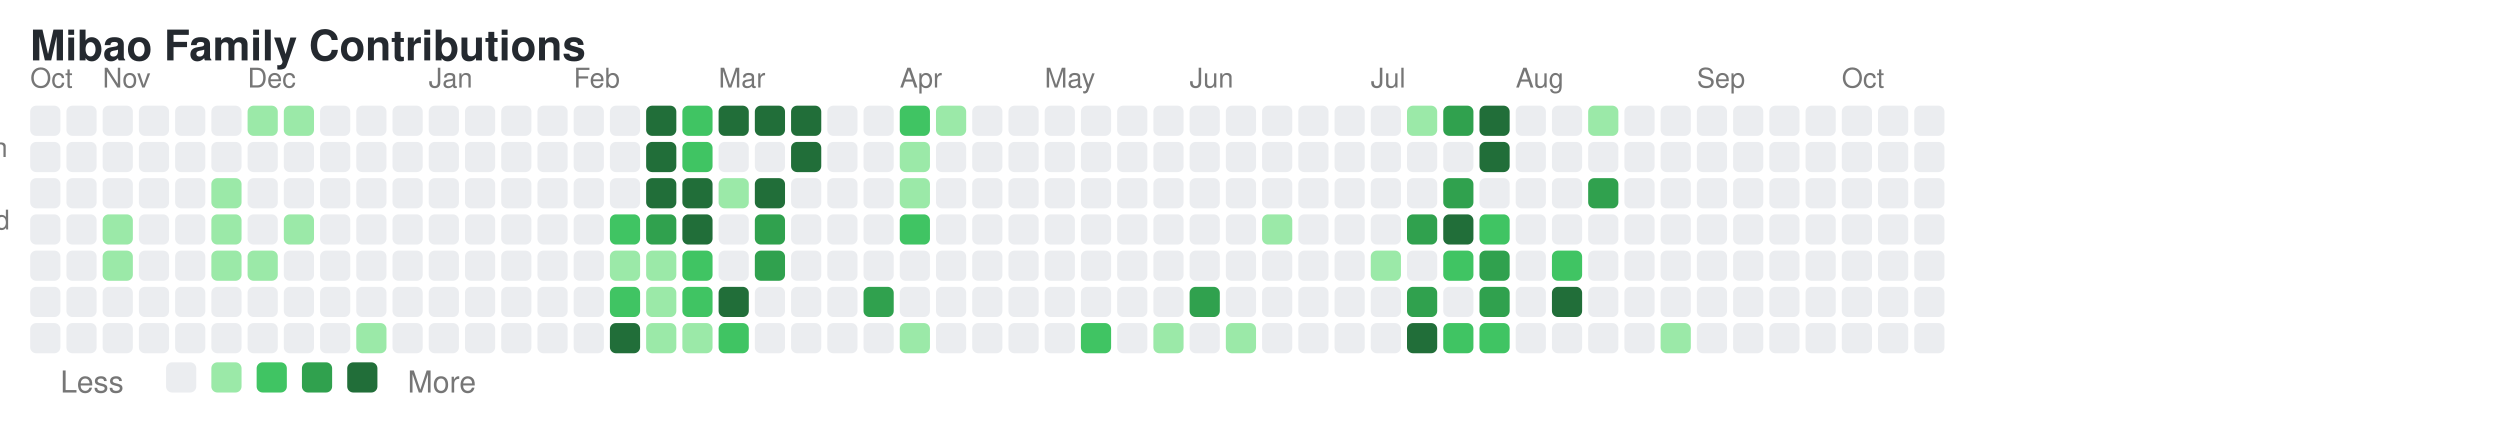
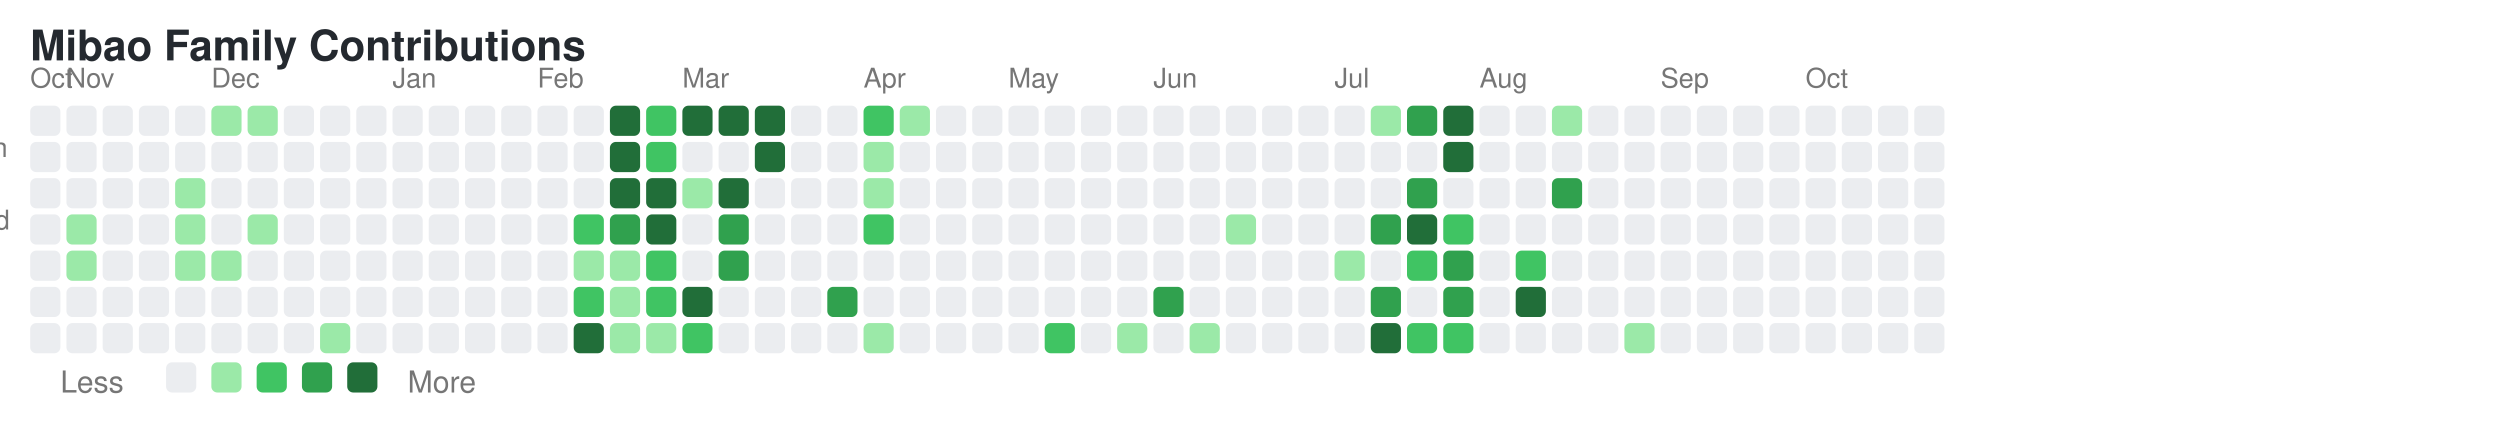
<svg xmlns="http://www.w3.org/2000/svg" width="828" height="140">
  <text x="10" y="20" font-family="-apple-system, BlinkMacSystemFont, Segoe UI, Helvetica, Arial, sans-serif" font-size="14" font-weight="600" fill="#24292f">Mibao Family Contributions</text>
  <g transform="translate(10, 35)">
    <text x="0" y="-6" font-family="-apple-system, BlinkMacSystemFont, Segoe UI, Helvetica, Arial, sans-serif" font-size="9" fill="#767676">Oct</text>
-     <text x="24" y="-6" font-family="-apple-system, BlinkMacSystemFont, Segoe UI, Helvetica, Arial, sans-serif" font-size="9" fill="#767676">Nov</text>
-     <text x="72" y="-6" font-family="-apple-system, BlinkMacSystemFont, Segoe UI, Helvetica, Arial, sans-serif" font-size="9" fill="#767676">Dec</text>
-     <text x="132" y="-6" font-family="-apple-system, BlinkMacSystemFont, Segoe UI, Helvetica, Arial, sans-serif" font-size="9" fill="#767676">Jan</text>
-     <text x="180" y="-6" font-family="-apple-system, BlinkMacSystemFont, Segoe UI, Helvetica, Arial, sans-serif" font-size="9" fill="#767676">Feb</text>
-     <text x="228" y="-6" font-family="-apple-system, BlinkMacSystemFont, Segoe UI, Helvetica, Arial, sans-serif" font-size="9" fill="#767676">Mar</text>
-     <text x="288" y="-6" font-family="-apple-system, BlinkMacSystemFont, Segoe UI, Helvetica, Arial, sans-serif" font-size="9" fill="#767676">Apr</text>
-     <text x="336" y="-6" font-family="-apple-system, BlinkMacSystemFont, Segoe UI, Helvetica, Arial, sans-serif" font-size="9" fill="#767676">May</text>
-     <text x="384" y="-6" font-family="-apple-system, BlinkMacSystemFont, Segoe UI, Helvetica, Arial, sans-serif" font-size="9" fill="#767676">Jun</text>
-     <text x="444" y="-6" font-family="-apple-system, BlinkMacSystemFont, Segoe UI, Helvetica, Arial, sans-serif" font-size="9" fill="#767676">Jul</text>
-     <text x="492" y="-6" font-family="-apple-system, BlinkMacSystemFont, Segoe UI, Helvetica, Arial, sans-serif" font-size="9" fill="#767676">Aug</text>
-     <text x="552" y="-6" font-family="-apple-system, BlinkMacSystemFont, Segoe UI, Helvetica, Arial, sans-serif" font-size="9" fill="#767676">Sep</text>
-     <text x="600" y="-6" font-family="-apple-system, BlinkMacSystemFont, Segoe UI, Helvetica, Arial, sans-serif" font-size="9" fill="#767676">Oct</text>
+     <text x="12" y="-6" font-family="-apple-system, BlinkMacSystemFont, Segoe UI, Helvetica, Arial, sans-serif" font-size="9" fill="#767676">Nov</text>
+     <text x="60" y="-6" font-family="-apple-system, BlinkMacSystemFont, Segoe UI, Helvetica, Arial, sans-serif" font-size="9" fill="#767676">Dec</text>
+     <text x="120" y="-6" font-family="-apple-system, BlinkMacSystemFont, Segoe UI, Helvetica, Arial, sans-serif" font-size="9" fill="#767676">Jan</text>
+     <text x="168" y="-6" font-family="-apple-system, BlinkMacSystemFont, Segoe UI, Helvetica, Arial, sans-serif" font-size="9" fill="#767676">Feb</text>
+     <text x="216" y="-6" font-family="-apple-system, BlinkMacSystemFont, Segoe UI, Helvetica, Arial, sans-serif" font-size="9" fill="#767676">Mar</text>
+     <text x="276" y="-6" font-family="-apple-system, BlinkMacSystemFont, Segoe UI, Helvetica, Arial, sans-serif" font-size="9" fill="#767676">Apr</text>
+     <text x="324" y="-6" font-family="-apple-system, BlinkMacSystemFont, Segoe UI, Helvetica, Arial, sans-serif" font-size="9" fill="#767676">May</text>
+     <text x="372" y="-6" font-family="-apple-system, BlinkMacSystemFont, Segoe UI, Helvetica, Arial, sans-serif" font-size="9" fill="#767676">Jun</text>
+     <text x="432" y="-6" font-family="-apple-system, BlinkMacSystemFont, Segoe UI, Helvetica, Arial, sans-serif" font-size="9" fill="#767676">Jul</text>
+     <text x="480" y="-6" font-family="-apple-system, BlinkMacSystemFont, Segoe UI, Helvetica, Arial, sans-serif" font-size="9" fill="#767676">Aug</text>
+     <text x="540" y="-6" font-family="-apple-system, BlinkMacSystemFont, Segoe UI, Helvetica, Arial, sans-serif" font-size="9" fill="#767676">Sep</text>
+     <text x="588" y="-6" font-family="-apple-system, BlinkMacSystemFont, Segoe UI, Helvetica, Arial, sans-serif" font-size="9" fill="#767676">Oct</text>
    <text x="-25" y="17.0" font-family="-apple-system, BlinkMacSystemFont, Segoe UI, Helvetica, Arial, sans-serif" font-size="9" fill="#767676">Mon</text>
    <text x="-25" y="41.0" font-family="-apple-system, BlinkMacSystemFont, Segoe UI, Helvetica, Arial, sans-serif" font-size="9" fill="#767676">Wed</text>
    <text x="-25" y="65.0" font-family="-apple-system, BlinkMacSystemFont, Segoe UI, Helvetica, Arial, sans-serif" font-size="9" fill="#767676">Fri</text>
    <rect x="0" y="0" width="10" height="10" fill="#ebedf0" rx="2" />
    <rect x="0" y="12" width="10" height="10" fill="#ebedf0" rx="2" />
    <rect x="0" y="24" width="10" height="10" fill="#ebedf0" rx="2" />
    <rect x="0" y="36" width="10" height="10" fill="#ebedf0" rx="2" />
    <rect x="0" y="48" width="10" height="10" fill="#ebedf0" rx="2" />
    <rect x="0" y="60" width="10" height="10" fill="#ebedf0" rx="2" />
    <rect x="0" y="72" width="10" height="10" fill="#ebedf0" rx="2" />
    <rect x="12" y="0" width="10" height="10" fill="#ebedf0" rx="2" />
    <rect x="12" y="12" width="10" height="10" fill="#ebedf0" rx="2" />
    <rect x="12" y="24" width="10" height="10" fill="#ebedf0" rx="2" />
-     <rect x="12" y="36" width="10" height="10" fill="#ebedf0" rx="2" />
-     <rect x="12" y="48" width="10" height="10" fill="#ebedf0" rx="2" />
+     <rect x="12" y="36" width="10" height="10" fill="#9be9a8" rx="2" />
+     <rect x="12" y="48" width="10" height="10" fill="#9be9a8" rx="2" />
    <rect x="12" y="60" width="10" height="10" fill="#ebedf0" rx="2" />
    <rect x="12" y="72" width="10" height="10" fill="#ebedf0" rx="2" />
    <rect x="24" y="0" width="10" height="10" fill="#ebedf0" rx="2" />
    <rect x="24" y="12" width="10" height="10" fill="#ebedf0" rx="2" />
    <rect x="24" y="24" width="10" height="10" fill="#ebedf0" rx="2" />
-     <rect x="24" y="36" width="10" height="10" fill="#9be9a8" rx="2" />
-     <rect x="24" y="48" width="10" height="10" fill="#9be9a8" rx="2" />
+     <rect x="24" y="36" width="10" height="10" fill="#ebedf0" rx="2" />
+     <rect x="24" y="48" width="10" height="10" fill="#ebedf0" rx="2" />
    <rect x="24" y="60" width="10" height="10" fill="#ebedf0" rx="2" />
    <rect x="24" y="72" width="10" height="10" fill="#ebedf0" rx="2" />
    <rect x="36" y="0" width="10" height="10" fill="#ebedf0" rx="2" />
    <rect x="36" y="12" width="10" height="10" fill="#ebedf0" rx="2" />
    <rect x="36" y="24" width="10" height="10" fill="#ebedf0" rx="2" />
    <rect x="36" y="36" width="10" height="10" fill="#ebedf0" rx="2" />
    <rect x="36" y="48" width="10" height="10" fill="#ebedf0" rx="2" />
    <rect x="36" y="60" width="10" height="10" fill="#ebedf0" rx="2" />
    <rect x="36" y="72" width="10" height="10" fill="#ebedf0" rx="2" />
    <rect x="48" y="0" width="10" height="10" fill="#ebedf0" rx="2" />
    <rect x="48" y="12" width="10" height="10" fill="#ebedf0" rx="2" />
-     <rect x="48" y="24" width="10" height="10" fill="#ebedf0" rx="2" />
-     <rect x="48" y="36" width="10" height="10" fill="#ebedf0" rx="2" />
-     <rect x="48" y="48" width="10" height="10" fill="#ebedf0" rx="2" />
+     <rect x="48" y="24" width="10" height="10" fill="#9be9a8" rx="2" />
+     <rect x="48" y="36" width="10" height="10" fill="#9be9a8" rx="2" />
+     <rect x="48" y="48" width="10" height="10" fill="#9be9a8" rx="2" />
    <rect x="48" y="60" width="10" height="10" fill="#ebedf0" rx="2" />
    <rect x="48" y="72" width="10" height="10" fill="#ebedf0" rx="2" />
-     <rect x="60" y="0" width="10" height="10" fill="#ebedf0" rx="2" />
+     <rect x="60" y="0" width="10" height="10" fill="#9be9a8" rx="2" />
    <rect x="60" y="12" width="10" height="10" fill="#ebedf0" rx="2" />
-     <rect x="60" y="24" width="10" height="10" fill="#9be9a8" rx="2" />
-     <rect x="60" y="36" width="10" height="10" fill="#9be9a8" rx="2" />
+     <rect x="60" y="24" width="10" height="10" fill="#ebedf0" rx="2" />
+     <rect x="60" y="36" width="10" height="10" fill="#ebedf0" rx="2" />
    <rect x="60" y="48" width="10" height="10" fill="#9be9a8" rx="2" />
    <rect x="60" y="60" width="10" height="10" fill="#ebedf0" rx="2" />
    <rect x="60" y="72" width="10" height="10" fill="#ebedf0" rx="2" />
    <rect x="72" y="0" width="10" height="10" fill="#9be9a8" rx="2" />
    <rect x="72" y="12" width="10" height="10" fill="#ebedf0" rx="2" />
    <rect x="72" y="24" width="10" height="10" fill="#ebedf0" rx="2" />
-     <rect x="72" y="36" width="10" height="10" fill="#ebedf0" rx="2" />
-     <rect x="72" y="48" width="10" height="10" fill="#9be9a8" rx="2" />
+     <rect x="72" y="36" width="10" height="10" fill="#9be9a8" rx="2" />
+     <rect x="72" y="48" width="10" height="10" fill="#ebedf0" rx="2" />
    <rect x="72" y="60" width="10" height="10" fill="#ebedf0" rx="2" />
    <rect x="72" y="72" width="10" height="10" fill="#ebedf0" rx="2" />
-     <rect x="84" y="0" width="10" height="10" fill="#9be9a8" rx="2" />
+     <rect x="84" y="0" width="10" height="10" fill="#ebedf0" rx="2" />
    <rect x="84" y="12" width="10" height="10" fill="#ebedf0" rx="2" />
    <rect x="84" y="24" width="10" height="10" fill="#ebedf0" rx="2" />
-     <rect x="84" y="36" width="10" height="10" fill="#9be9a8" rx="2" />
+     <rect x="84" y="36" width="10" height="10" fill="#ebedf0" rx="2" />
    <rect x="84" y="48" width="10" height="10" fill="#ebedf0" rx="2" />
    <rect x="84" y="60" width="10" height="10" fill="#ebedf0" rx="2" />
    <rect x="84" y="72" width="10" height="10" fill="#ebedf0" rx="2" />
    <rect x="96" y="0" width="10" height="10" fill="#ebedf0" rx="2" />
    <rect x="96" y="12" width="10" height="10" fill="#ebedf0" rx="2" />
    <rect x="96" y="24" width="10" height="10" fill="#ebedf0" rx="2" />
    <rect x="96" y="36" width="10" height="10" fill="#ebedf0" rx="2" />
    <rect x="96" y="48" width="10" height="10" fill="#ebedf0" rx="2" />
    <rect x="96" y="60" width="10" height="10" fill="#ebedf0" rx="2" />
-     <rect x="96" y="72" width="10" height="10" fill="#ebedf0" rx="2" />
+     <rect x="96" y="72" width="10" height="10" fill="#9be9a8" rx="2" />
    <rect x="108" y="0" width="10" height="10" fill="#ebedf0" rx="2" />
    <rect x="108" y="12" width="10" height="10" fill="#ebedf0" rx="2" />
    <rect x="108" y="24" width="10" height="10" fill="#ebedf0" rx="2" />
    <rect x="108" y="36" width="10" height="10" fill="#ebedf0" rx="2" />
    <rect x="108" y="48" width="10" height="10" fill="#ebedf0" rx="2" />
    <rect x="108" y="60" width="10" height="10" fill="#ebedf0" rx="2" />
-     <rect x="108" y="72" width="10" height="10" fill="#9be9a8" rx="2" />
+     <rect x="108" y="72" width="10" height="10" fill="#ebedf0" rx="2" />
    <rect x="120" y="0" width="10" height="10" fill="#ebedf0" rx="2" />
    <rect x="120" y="12" width="10" height="10" fill="#ebedf0" rx="2" />
    <rect x="120" y="24" width="10" height="10" fill="#ebedf0" rx="2" />
    <rect x="120" y="36" width="10" height="10" fill="#ebedf0" rx="2" />
    <rect x="120" y="48" width="10" height="10" fill="#ebedf0" rx="2" />
    <rect x="120" y="60" width="10" height="10" fill="#ebedf0" rx="2" />
    <rect x="120" y="72" width="10" height="10" fill="#ebedf0" rx="2" />
    <rect x="132" y="0" width="10" height="10" fill="#ebedf0" rx="2" />
    <rect x="132" y="12" width="10" height="10" fill="#ebedf0" rx="2" />
    <rect x="132" y="24" width="10" height="10" fill="#ebedf0" rx="2" />
    <rect x="132" y="36" width="10" height="10" fill="#ebedf0" rx="2" />
    <rect x="132" y="48" width="10" height="10" fill="#ebedf0" rx="2" />
    <rect x="132" y="60" width="10" height="10" fill="#ebedf0" rx="2" />
    <rect x="132" y="72" width="10" height="10" fill="#ebedf0" rx="2" />
    <rect x="144" y="0" width="10" height="10" fill="#ebedf0" rx="2" />
    <rect x="144" y="12" width="10" height="10" fill="#ebedf0" rx="2" />
    <rect x="144" y="24" width="10" height="10" fill="#ebedf0" rx="2" />
    <rect x="144" y="36" width="10" height="10" fill="#ebedf0" rx="2" />
    <rect x="144" y="48" width="10" height="10" fill="#ebedf0" rx="2" />
    <rect x="144" y="60" width="10" height="10" fill="#ebedf0" rx="2" />
    <rect x="144" y="72" width="10" height="10" fill="#ebedf0" rx="2" />
    <rect x="156" y="0" width="10" height="10" fill="#ebedf0" rx="2" />
    <rect x="156" y="12" width="10" height="10" fill="#ebedf0" rx="2" />
    <rect x="156" y="24" width="10" height="10" fill="#ebedf0" rx="2" />
    <rect x="156" y="36" width="10" height="10" fill="#ebedf0" rx="2" />
    <rect x="156" y="48" width="10" height="10" fill="#ebedf0" rx="2" />
    <rect x="156" y="60" width="10" height="10" fill="#ebedf0" rx="2" />
    <rect x="156" y="72" width="10" height="10" fill="#ebedf0" rx="2" />
    <rect x="168" y="0" width="10" height="10" fill="#ebedf0" rx="2" />
    <rect x="168" y="12" width="10" height="10" fill="#ebedf0" rx="2" />
    <rect x="168" y="24" width="10" height="10" fill="#ebedf0" rx="2" />
    <rect x="168" y="36" width="10" height="10" fill="#ebedf0" rx="2" />
    <rect x="168" y="48" width="10" height="10" fill="#ebedf0" rx="2" />
    <rect x="168" y="60" width="10" height="10" fill="#ebedf0" rx="2" />
    <rect x="168" y="72" width="10" height="10" fill="#ebedf0" rx="2" />
    <rect x="180" y="0" width="10" height="10" fill="#ebedf0" rx="2" />
    <rect x="180" y="12" width="10" height="10" fill="#ebedf0" rx="2" />
    <rect x="180" y="24" width="10" height="10" fill="#ebedf0" rx="2" />
-     <rect x="180" y="36" width="10" height="10" fill="#ebedf0" rx="2" />
-     <rect x="180" y="48" width="10" height="10" fill="#ebedf0" rx="2" />
-     <rect x="180" y="60" width="10" height="10" fill="#ebedf0" rx="2" />
-     <rect x="180" y="72" width="10" height="10" fill="#ebedf0" rx="2" />
-     <rect x="192" y="0" width="10" height="10" fill="#ebedf0" rx="2" />
-     <rect x="192" y="12" width="10" height="10" fill="#ebedf0" rx="2" />
-     <rect x="192" y="24" width="10" height="10" fill="#ebedf0" rx="2" />
-     <rect x="192" y="36" width="10" height="10" fill="#40c463" rx="2" />
+     <rect x="180" y="36" width="10" height="10" fill="#40c463" rx="2" />
+     <rect x="180" y="48" width="10" height="10" fill="#9be9a8" rx="2" />
+     <rect x="180" y="60" width="10" height="10" fill="#40c463" rx="2" />
+     <rect x="180" y="72" width="10" height="10" fill="#216e39" rx="2" />
+     <rect x="192" y="0" width="10" height="10" fill="#216e39" rx="2" />
+     <rect x="192" y="12" width="10" height="10" fill="#216e39" rx="2" />
+     <rect x="192" y="24" width="10" height="10" fill="#216e39" rx="2" />
+     <rect x="192" y="36" width="10" height="10" fill="#30a14e" rx="2" />
    <rect x="192" y="48" width="10" height="10" fill="#9be9a8" rx="2" />
-     <rect x="192" y="60" width="10" height="10" fill="#40c463" rx="2" />
-     <rect x="192" y="72" width="10" height="10" fill="#216e39" rx="2" />
-     <rect x="204" y="0" width="10" height="10" fill="#216e39" rx="2" />
-     <rect x="204" y="12" width="10" height="10" fill="#216e39" rx="2" />
+     <rect x="192" y="60" width="10" height="10" fill="#9be9a8" rx="2" />
+     <rect x="192" y="72" width="10" height="10" fill="#9be9a8" rx="2" />
+     <rect x="204" y="0" width="10" height="10" fill="#40c463" rx="2" />
+     <rect x="204" y="12" width="10" height="10" fill="#40c463" rx="2" />
    <rect x="204" y="24" width="10" height="10" fill="#216e39" rx="2" />
-     <rect x="204" y="36" width="10" height="10" fill="#30a14e" rx="2" />
-     <rect x="204" y="48" width="10" height="10" fill="#9be9a8" rx="2" />
-     <rect x="204" y="60" width="10" height="10" fill="#9be9a8" rx="2" />
+     <rect x="204" y="36" width="10" height="10" fill="#216e39" rx="2" />
+     <rect x="204" y="48" width="10" height="10" fill="#40c463" rx="2" />
+     <rect x="204" y="60" width="10" height="10" fill="#40c463" rx="2" />
    <rect x="204" y="72" width="10" height="10" fill="#9be9a8" rx="2" />
-     <rect x="216" y="0" width="10" height="10" fill="#40c463" rx="2" />
-     <rect x="216" y="12" width="10" height="10" fill="#40c463" rx="2" />
-     <rect x="216" y="24" width="10" height="10" fill="#216e39" rx="2" />
-     <rect x="216" y="36" width="10" height="10" fill="#216e39" rx="2" />
-     <rect x="216" y="48" width="10" height="10" fill="#40c463" rx="2" />
-     <rect x="216" y="60" width="10" height="10" fill="#40c463" rx="2" />
-     <rect x="216" y="72" width="10" height="10" fill="#9be9a8" rx="2" />
+     <rect x="216" y="0" width="10" height="10" fill="#216e39" rx="2" />
+     <rect x="216" y="12" width="10" height="10" fill="#ebedf0" rx="2" />
+     <rect x="216" y="24" width="10" height="10" fill="#9be9a8" rx="2" />
+     <rect x="216" y="36" width="10" height="10" fill="#ebedf0" rx="2" />
+     <rect x="216" y="48" width="10" height="10" fill="#ebedf0" rx="2" />
+     <rect x="216" y="60" width="10" height="10" fill="#216e39" rx="2" />
+     <rect x="216" y="72" width="10" height="10" fill="#40c463" rx="2" />
    <rect x="228" y="0" width="10" height="10" fill="#216e39" rx="2" />
    <rect x="228" y="12" width="10" height="10" fill="#ebedf0" rx="2" />
-     <rect x="228" y="24" width="10" height="10" fill="#9be9a8" rx="2" />
-     <rect x="228" y="36" width="10" height="10" fill="#ebedf0" rx="2" />
-     <rect x="228" y="48" width="10" height="10" fill="#ebedf0" rx="2" />
-     <rect x="228" y="60" width="10" height="10" fill="#216e39" rx="2" />
-     <rect x="228" y="72" width="10" height="10" fill="#40c463" rx="2" />
+     <rect x="228" y="24" width="10" height="10" fill="#216e39" rx="2" />
+     <rect x="228" y="36" width="10" height="10" fill="#30a14e" rx="2" />
+     <rect x="228" y="48" width="10" height="10" fill="#30a14e" rx="2" />
+     <rect x="228" y="60" width="10" height="10" fill="#ebedf0" rx="2" />
+     <rect x="228" y="72" width="10" height="10" fill="#ebedf0" rx="2" />
    <rect x="240" y="0" width="10" height="10" fill="#216e39" rx="2" />
-     <rect x="240" y="12" width="10" height="10" fill="#ebedf0" rx="2" />
-     <rect x="240" y="24" width="10" height="10" fill="#216e39" rx="2" />
-     <rect x="240" y="36" width="10" height="10" fill="#30a14e" rx="2" />
-     <rect x="240" y="48" width="10" height="10" fill="#30a14e" rx="2" />
+     <rect x="240" y="12" width="10" height="10" fill="#216e39" rx="2" />
+     <rect x="240" y="24" width="10" height="10" fill="#ebedf0" rx="2" />
+     <rect x="240" y="36" width="10" height="10" fill="#ebedf0" rx="2" />
+     <rect x="240" y="48" width="10" height="10" fill="#ebedf0" rx="2" />
    <rect x="240" y="60" width="10" height="10" fill="#ebedf0" rx="2" />
    <rect x="240" y="72" width="10" height="10" fill="#ebedf0" rx="2" />
-     <rect x="252" y="0" width="10" height="10" fill="#216e39" rx="2" />
-     <rect x="252" y="12" width="10" height="10" fill="#216e39" rx="2" />
+     <rect x="252" y="0" width="10" height="10" fill="#ebedf0" rx="2" />
+     <rect x="252" y="12" width="10" height="10" fill="#ebedf0" rx="2" />
    <rect x="252" y="24" width="10" height="10" fill="#ebedf0" rx="2" />
    <rect x="252" y="36" width="10" height="10" fill="#ebedf0" rx="2" />
    <rect x="252" y="48" width="10" height="10" fill="#ebedf0" rx="2" />
    <rect x="252" y="60" width="10" height="10" fill="#ebedf0" rx="2" />
    <rect x="252" y="72" width="10" height="10" fill="#ebedf0" rx="2" />
    <rect x="264" y="0" width="10" height="10" fill="#ebedf0" rx="2" />
    <rect x="264" y="12" width="10" height="10" fill="#ebedf0" rx="2" />
    <rect x="264" y="24" width="10" height="10" fill="#ebedf0" rx="2" />
    <rect x="264" y="36" width="10" height="10" fill="#ebedf0" rx="2" />
    <rect x="264" y="48" width="10" height="10" fill="#ebedf0" rx="2" />
-     <rect x="264" y="60" width="10" height="10" fill="#ebedf0" rx="2" />
+     <rect x="264" y="60" width="10" height="10" fill="#30a14e" rx="2" />
    <rect x="264" y="72" width="10" height="10" fill="#ebedf0" rx="2" />
-     <rect x="276" y="0" width="10" height="10" fill="#ebedf0" rx="2" />
-     <rect x="276" y="12" width="10" height="10" fill="#ebedf0" rx="2" />
-     <rect x="276" y="24" width="10" height="10" fill="#ebedf0" rx="2" />
-     <rect x="276" y="36" width="10" height="10" fill="#ebedf0" rx="2" />
+     <rect x="276" y="0" width="10" height="10" fill="#40c463" rx="2" />
+     <rect x="276" y="12" width="10" height="10" fill="#9be9a8" rx="2" />
+     <rect x="276" y="24" width="10" height="10" fill="#9be9a8" rx="2" />
+     <rect x="276" y="36" width="10" height="10" fill="#40c463" rx="2" />
    <rect x="276" y="48" width="10" height="10" fill="#ebedf0" rx="2" />
-     <rect x="276" y="60" width="10" height="10" fill="#30a14e" rx="2" />
-     <rect x="276" y="72" width="10" height="10" fill="#ebedf0" rx="2" />
-     <rect x="288" y="0" width="10" height="10" fill="#40c463" rx="2" />
-     <rect x="288" y="12" width="10" height="10" fill="#9be9a8" rx="2" />
-     <rect x="288" y="24" width="10" height="10" fill="#9be9a8" rx="2" />
-     <rect x="288" y="36" width="10" height="10" fill="#40c463" rx="2" />
+     <rect x="276" y="60" width="10" height="10" fill="#ebedf0" rx="2" />
+     <rect x="276" y="72" width="10" height="10" fill="#9be9a8" rx="2" />
+     <rect x="288" y="0" width="10" height="10" fill="#9be9a8" rx="2" />
+     <rect x="288" y="12" width="10" height="10" fill="#ebedf0" rx="2" />
+     <rect x="288" y="24" width="10" height="10" fill="#ebedf0" rx="2" />
+     <rect x="288" y="36" width="10" height="10" fill="#ebedf0" rx="2" />
    <rect x="288" y="48" width="10" height="10" fill="#ebedf0" rx="2" />
    <rect x="288" y="60" width="10" height="10" fill="#ebedf0" rx="2" />
-     <rect x="288" y="72" width="10" height="10" fill="#9be9a8" rx="2" />
-     <rect x="300" y="0" width="10" height="10" fill="#9be9a8" rx="2" />
+     <rect x="288" y="72" width="10" height="10" fill="#ebedf0" rx="2" />
+     <rect x="300" y="0" width="10" height="10" fill="#ebedf0" rx="2" />
    <rect x="300" y="12" width="10" height="10" fill="#ebedf0" rx="2" />
    <rect x="300" y="24" width="10" height="10" fill="#ebedf0" rx="2" />
    <rect x="300" y="36" width="10" height="10" fill="#ebedf0" rx="2" />
    <rect x="300" y="48" width="10" height="10" fill="#ebedf0" rx="2" />
    <rect x="300" y="60" width="10" height="10" fill="#ebedf0" rx="2" />
    <rect x="300" y="72" width="10" height="10" fill="#ebedf0" rx="2" />
    <rect x="312" y="0" width="10" height="10" fill="#ebedf0" rx="2" />
    <rect x="312" y="12" width="10" height="10" fill="#ebedf0" rx="2" />
    <rect x="312" y="24" width="10" height="10" fill="#ebedf0" rx="2" />
    <rect x="312" y="36" width="10" height="10" fill="#ebedf0" rx="2" />
    <rect x="312" y="48" width="10" height="10" fill="#ebedf0" rx="2" />
    <rect x="312" y="60" width="10" height="10" fill="#ebedf0" rx="2" />
    <rect x="312" y="72" width="10" height="10" fill="#ebedf0" rx="2" />
    <rect x="324" y="0" width="10" height="10" fill="#ebedf0" rx="2" />
    <rect x="324" y="12" width="10" height="10" fill="#ebedf0" rx="2" />
    <rect x="324" y="24" width="10" height="10" fill="#ebedf0" rx="2" />
    <rect x="324" y="36" width="10" height="10" fill="#ebedf0" rx="2" />
    <rect x="324" y="48" width="10" height="10" fill="#ebedf0" rx="2" />
    <rect x="324" y="60" width="10" height="10" fill="#ebedf0" rx="2" />
    <rect x="324" y="72" width="10" height="10" fill="#ebedf0" rx="2" />
    <rect x="336" y="0" width="10" height="10" fill="#ebedf0" rx="2" />
    <rect x="336" y="12" width="10" height="10" fill="#ebedf0" rx="2" />
    <rect x="336" y="24" width="10" height="10" fill="#ebedf0" rx="2" />
    <rect x="336" y="36" width="10" height="10" fill="#ebedf0" rx="2" />
    <rect x="336" y="48" width="10" height="10" fill="#ebedf0" rx="2" />
    <rect x="336" y="60" width="10" height="10" fill="#ebedf0" rx="2" />
-     <rect x="336" y="72" width="10" height="10" fill="#ebedf0" rx="2" />
+     <rect x="336" y="72" width="10" height="10" fill="#40c463" rx="2" />
    <rect x="348" y="0" width="10" height="10" fill="#ebedf0" rx="2" />
    <rect x="348" y="12" width="10" height="10" fill="#ebedf0" rx="2" />
    <rect x="348" y="24" width="10" height="10" fill="#ebedf0" rx="2" />
    <rect x="348" y="36" width="10" height="10" fill="#ebedf0" rx="2" />
    <rect x="348" y="48" width="10" height="10" fill="#ebedf0" rx="2" />
    <rect x="348" y="60" width="10" height="10" fill="#ebedf0" rx="2" />
-     <rect x="348" y="72" width="10" height="10" fill="#40c463" rx="2" />
+     <rect x="348" y="72" width="10" height="10" fill="#ebedf0" rx="2" />
    <rect x="360" y="0" width="10" height="10" fill="#ebedf0" rx="2" />
    <rect x="360" y="12" width="10" height="10" fill="#ebedf0" rx="2" />
    <rect x="360" y="24" width="10" height="10" fill="#ebedf0" rx="2" />
    <rect x="360" y="36" width="10" height="10" fill="#ebedf0" rx="2" />
    <rect x="360" y="48" width="10" height="10" fill="#ebedf0" rx="2" />
    <rect x="360" y="60" width="10" height="10" fill="#ebedf0" rx="2" />
-     <rect x="360" y="72" width="10" height="10" fill="#ebedf0" rx="2" />
+     <rect x="360" y="72" width="10" height="10" fill="#9be9a8" rx="2" />
    <rect x="372" y="0" width="10" height="10" fill="#ebedf0" rx="2" />
    <rect x="372" y="12" width="10" height="10" fill="#ebedf0" rx="2" />
    <rect x="372" y="24" width="10" height="10" fill="#ebedf0" rx="2" />
    <rect x="372" y="36" width="10" height="10" fill="#ebedf0" rx="2" />
    <rect x="372" y="48" width="10" height="10" fill="#ebedf0" rx="2" />
-     <rect x="372" y="60" width="10" height="10" fill="#ebedf0" rx="2" />
-     <rect x="372" y="72" width="10" height="10" fill="#9be9a8" rx="2" />
+     <rect x="372" y="60" width="10" height="10" fill="#30a14e" rx="2" />
+     <rect x="372" y="72" width="10" height="10" fill="#ebedf0" rx="2" />
    <rect x="384" y="0" width="10" height="10" fill="#ebedf0" rx="2" />
    <rect x="384" y="12" width="10" height="10" fill="#ebedf0" rx="2" />
    <rect x="384" y="24" width="10" height="10" fill="#ebedf0" rx="2" />
    <rect x="384" y="36" width="10" height="10" fill="#ebedf0" rx="2" />
    <rect x="384" y="48" width="10" height="10" fill="#ebedf0" rx="2" />
-     <rect x="384" y="60" width="10" height="10" fill="#30a14e" rx="2" />
-     <rect x="384" y="72" width="10" height="10" fill="#ebedf0" rx="2" />
+     <rect x="384" y="60" width="10" height="10" fill="#ebedf0" rx="2" />
+     <rect x="384" y="72" width="10" height="10" fill="#9be9a8" rx="2" />
    <rect x="396" y="0" width="10" height="10" fill="#ebedf0" rx="2" />
    <rect x="396" y="12" width="10" height="10" fill="#ebedf0" rx="2" />
    <rect x="396" y="24" width="10" height="10" fill="#ebedf0" rx="2" />
-     <rect x="396" y="36" width="10" height="10" fill="#ebedf0" rx="2" />
+     <rect x="396" y="36" width="10" height="10" fill="#9be9a8" rx="2" />
    <rect x="396" y="48" width="10" height="10" fill="#ebedf0" rx="2" />
    <rect x="396" y="60" width="10" height="10" fill="#ebedf0" rx="2" />
-     <rect x="396" y="72" width="10" height="10" fill="#9be9a8" rx="2" />
+     <rect x="396" y="72" width="10" height="10" fill="#ebedf0" rx="2" />
    <rect x="408" y="0" width="10" height="10" fill="#ebedf0" rx="2" />
    <rect x="408" y="12" width="10" height="10" fill="#ebedf0" rx="2" />
    <rect x="408" y="24" width="10" height="10" fill="#ebedf0" rx="2" />
-     <rect x="408" y="36" width="10" height="10" fill="#9be9a8" rx="2" />
+     <rect x="408" y="36" width="10" height="10" fill="#ebedf0" rx="2" />
    <rect x="408" y="48" width="10" height="10" fill="#ebedf0" rx="2" />
    <rect x="408" y="60" width="10" height="10" fill="#ebedf0" rx="2" />
    <rect x="408" y="72" width="10" height="10" fill="#ebedf0" rx="2" />
    <rect x="420" y="0" width="10" height="10" fill="#ebedf0" rx="2" />
    <rect x="420" y="12" width="10" height="10" fill="#ebedf0" rx="2" />
    <rect x="420" y="24" width="10" height="10" fill="#ebedf0" rx="2" />
    <rect x="420" y="36" width="10" height="10" fill="#ebedf0" rx="2" />
    <rect x="420" y="48" width="10" height="10" fill="#ebedf0" rx="2" />
    <rect x="420" y="60" width="10" height="10" fill="#ebedf0" rx="2" />
    <rect x="420" y="72" width="10" height="10" fill="#ebedf0" rx="2" />
    <rect x="432" y="0" width="10" height="10" fill="#ebedf0" rx="2" />
    <rect x="432" y="12" width="10" height="10" fill="#ebedf0" rx="2" />
    <rect x="432" y="24" width="10" height="10" fill="#ebedf0" rx="2" />
    <rect x="432" y="36" width="10" height="10" fill="#ebedf0" rx="2" />
-     <rect x="432" y="48" width="10" height="10" fill="#ebedf0" rx="2" />
+     <rect x="432" y="48" width="10" height="10" fill="#9be9a8" rx="2" />
    <rect x="432" y="60" width="10" height="10" fill="#ebedf0" rx="2" />
    <rect x="432" y="72" width="10" height="10" fill="#ebedf0" rx="2" />
-     <rect x="444" y="0" width="10" height="10" fill="#ebedf0" rx="2" />
+     <rect x="444" y="0" width="10" height="10" fill="#9be9a8" rx="2" />
    <rect x="444" y="12" width="10" height="10" fill="#ebedf0" rx="2" />
    <rect x="444" y="24" width="10" height="10" fill="#ebedf0" rx="2" />
-     <rect x="444" y="36" width="10" height="10" fill="#ebedf0" rx="2" />
-     <rect x="444" y="48" width="10" height="10" fill="#9be9a8" rx="2" />
-     <rect x="444" y="60" width="10" height="10" fill="#ebedf0" rx="2" />
-     <rect x="444" y="72" width="10" height="10" fill="#ebedf0" rx="2" />
-     <rect x="456" y="0" width="10" height="10" fill="#9be9a8" rx="2" />
+     <rect x="444" y="36" width="10" height="10" fill="#30a14e" rx="2" />
+     <rect x="444" y="48" width="10" height="10" fill="#ebedf0" rx="2" />
+     <rect x="444" y="60" width="10" height="10" fill="#30a14e" rx="2" />
+     <rect x="444" y="72" width="10" height="10" fill="#216e39" rx="2" />
+     <rect x="456" y="0" width="10" height="10" fill="#30a14e" rx="2" />
    <rect x="456" y="12" width="10" height="10" fill="#ebedf0" rx="2" />
-     <rect x="456" y="24" width="10" height="10" fill="#ebedf0" rx="2" />
-     <rect x="456" y="36" width="10" height="10" fill="#30a14e" rx="2" />
-     <rect x="456" y="48" width="10" height="10" fill="#ebedf0" rx="2" />
-     <rect x="456" y="60" width="10" height="10" fill="#30a14e" rx="2" />
-     <rect x="456" y="72" width="10" height="10" fill="#216e39" rx="2" />
-     <rect x="468" y="0" width="10" height="10" fill="#30a14e" rx="2" />
-     <rect x="468" y="12" width="10" height="10" fill="#ebedf0" rx="2" />
-     <rect x="468" y="24" width="10" height="10" fill="#30a14e" rx="2" />
-     <rect x="468" y="36" width="10" height="10" fill="#216e39" rx="2" />
-     <rect x="468" y="48" width="10" height="10" fill="#40c463" rx="2" />
-     <rect x="468" y="60" width="10" height="10" fill="#ebedf0" rx="2" />
+     <rect x="456" y="24" width="10" height="10" fill="#30a14e" rx="2" />
+     <rect x="456" y="36" width="10" height="10" fill="#216e39" rx="2" />
+     <rect x="456" y="48" width="10" height="10" fill="#40c463" rx="2" />
+     <rect x="456" y="60" width="10" height="10" fill="#ebedf0" rx="2" />
+     <rect x="456" y="72" width="10" height="10" fill="#40c463" rx="2" />
+     <rect x="468" y="0" width="10" height="10" fill="#216e39" rx="2" />
+     <rect x="468" y="12" width="10" height="10" fill="#216e39" rx="2" />
+     <rect x="468" y="24" width="10" height="10" fill="#ebedf0" rx="2" />
+     <rect x="468" y="36" width="10" height="10" fill="#40c463" rx="2" />
+     <rect x="468" y="48" width="10" height="10" fill="#30a14e" rx="2" />
+     <rect x="468" y="60" width="10" height="10" fill="#30a14e" rx="2" />
    <rect x="468" y="72" width="10" height="10" fill="#40c463" rx="2" />
-     <rect x="480" y="0" width="10" height="10" fill="#216e39" rx="2" />
-     <rect x="480" y="12" width="10" height="10" fill="#216e39" rx="2" />
+     <rect x="480" y="0" width="10" height="10" fill="#ebedf0" rx="2" />
+     <rect x="480" y="12" width="10" height="10" fill="#ebedf0" rx="2" />
    <rect x="480" y="24" width="10" height="10" fill="#ebedf0" rx="2" />
-     <rect x="480" y="36" width="10" height="10" fill="#40c463" rx="2" />
-     <rect x="480" y="48" width="10" height="10" fill="#30a14e" rx="2" />
-     <rect x="480" y="60" width="10" height="10" fill="#30a14e" rx="2" />
-     <rect x="480" y="72" width="10" height="10" fill="#40c463" rx="2" />
+     <rect x="480" y="36" width="10" height="10" fill="#ebedf0" rx="2" />
+     <rect x="480" y="48" width="10" height="10" fill="#ebedf0" rx="2" />
+     <rect x="480" y="60" width="10" height="10" fill="#ebedf0" rx="2" />
+     <rect x="480" y="72" width="10" height="10" fill="#ebedf0" rx="2" />
    <rect x="492" y="0" width="10" height="10" fill="#ebedf0" rx="2" />
    <rect x="492" y="12" width="10" height="10" fill="#ebedf0" rx="2" />
    <rect x="492" y="24" width="10" height="10" fill="#ebedf0" rx="2" />
    <rect x="492" y="36" width="10" height="10" fill="#ebedf0" rx="2" />
-     <rect x="492" y="48" width="10" height="10" fill="#ebedf0" rx="2" />
-     <rect x="492" y="60" width="10" height="10" fill="#ebedf0" rx="2" />
+     <rect x="492" y="48" width="10" height="10" fill="#40c463" rx="2" />
+     <rect x="492" y="60" width="10" height="10" fill="#216e39" rx="2" />
    <rect x="492" y="72" width="10" height="10" fill="#ebedf0" rx="2" />
-     <rect x="504" y="0" width="10" height="10" fill="#ebedf0" rx="2" />
+     <rect x="504" y="0" width="10" height="10" fill="#9be9a8" rx="2" />
    <rect x="504" y="12" width="10" height="10" fill="#ebedf0" rx="2" />
-     <rect x="504" y="24" width="10" height="10" fill="#ebedf0" rx="2" />
+     <rect x="504" y="24" width="10" height="10" fill="#30a14e" rx="2" />
    <rect x="504" y="36" width="10" height="10" fill="#ebedf0" rx="2" />
-     <rect x="504" y="48" width="10" height="10" fill="#40c463" rx="2" />
-     <rect x="504" y="60" width="10" height="10" fill="#216e39" rx="2" />
+     <rect x="504" y="48" width="10" height="10" fill="#ebedf0" rx="2" />
+     <rect x="504" y="60" width="10" height="10" fill="#ebedf0" rx="2" />
    <rect x="504" y="72" width="10" height="10" fill="#ebedf0" rx="2" />
-     <rect x="516" y="0" width="10" height="10" fill="#9be9a8" rx="2" />
+     <rect x="516" y="0" width="10" height="10" fill="#ebedf0" rx="2" />
    <rect x="516" y="12" width="10" height="10" fill="#ebedf0" rx="2" />
-     <rect x="516" y="24" width="10" height="10" fill="#30a14e" rx="2" />
+     <rect x="516" y="24" width="10" height="10" fill="#ebedf0" rx="2" />
    <rect x="516" y="36" width="10" height="10" fill="#ebedf0" rx="2" />
    <rect x="516" y="48" width="10" height="10" fill="#ebedf0" rx="2" />
    <rect x="516" y="60" width="10" height="10" fill="#ebedf0" rx="2" />
    <rect x="516" y="72" width="10" height="10" fill="#ebedf0" rx="2" />
    <rect x="528" y="0" width="10" height="10" fill="#ebedf0" rx="2" />
    <rect x="528" y="12" width="10" height="10" fill="#ebedf0" rx="2" />
    <rect x="528" y="24" width="10" height="10" fill="#ebedf0" rx="2" />
    <rect x="528" y="36" width="10" height="10" fill="#ebedf0" rx="2" />
    <rect x="528" y="48" width="10" height="10" fill="#ebedf0" rx="2" />
    <rect x="528" y="60" width="10" height="10" fill="#ebedf0" rx="2" />
-     <rect x="528" y="72" width="10" height="10" fill="#ebedf0" rx="2" />
+     <rect x="528" y="72" width="10" height="10" fill="#9be9a8" rx="2" />
    <rect x="540" y="0" width="10" height="10" fill="#ebedf0" rx="2" />
    <rect x="540" y="12" width="10" height="10" fill="#ebedf0" rx="2" />
    <rect x="540" y="24" width="10" height="10" fill="#ebedf0" rx="2" />
    <rect x="540" y="36" width="10" height="10" fill="#ebedf0" rx="2" />
    <rect x="540" y="48" width="10" height="10" fill="#ebedf0" rx="2" />
    <rect x="540" y="60" width="10" height="10" fill="#ebedf0" rx="2" />
-     <rect x="540" y="72" width="10" height="10" fill="#9be9a8" rx="2" />
+     <rect x="540" y="72" width="10" height="10" fill="#ebedf0" rx="2" />
    <rect x="552" y="0" width="10" height="10" fill="#ebedf0" rx="2" />
    <rect x="552" y="12" width="10" height="10" fill="#ebedf0" rx="2" />
    <rect x="552" y="24" width="10" height="10" fill="#ebedf0" rx="2" />
    <rect x="552" y="36" width="10" height="10" fill="#ebedf0" rx="2" />
    <rect x="552" y="48" width="10" height="10" fill="#ebedf0" rx="2" />
    <rect x="552" y="60" width="10" height="10" fill="#ebedf0" rx="2" />
    <rect x="552" y="72" width="10" height="10" fill="#ebedf0" rx="2" />
    <rect x="564" y="0" width="10" height="10" fill="#ebedf0" rx="2" />
    <rect x="564" y="12" width="10" height="10" fill="#ebedf0" rx="2" />
    <rect x="564" y="24" width="10" height="10" fill="#ebedf0" rx="2" />
    <rect x="564" y="36" width="10" height="10" fill="#ebedf0" rx="2" />
    <rect x="564" y="48" width="10" height="10" fill="#ebedf0" rx="2" />
    <rect x="564" y="60" width="10" height="10" fill="#ebedf0" rx="2" />
    <rect x="564" y="72" width="10" height="10" fill="#ebedf0" rx="2" />
    <rect x="576" y="0" width="10" height="10" fill="#ebedf0" rx="2" />
    <rect x="576" y="12" width="10" height="10" fill="#ebedf0" rx="2" />
    <rect x="576" y="24" width="10" height="10" fill="#ebedf0" rx="2" />
    <rect x="576" y="36" width="10" height="10" fill="#ebedf0" rx="2" />
    <rect x="576" y="48" width="10" height="10" fill="#ebedf0" rx="2" />
    <rect x="576" y="60" width="10" height="10" fill="#ebedf0" rx="2" />
    <rect x="576" y="72" width="10" height="10" fill="#ebedf0" rx="2" />
    <rect x="588" y="0" width="10" height="10" fill="#ebedf0" rx="2" />
    <rect x="588" y="12" width="10" height="10" fill="#ebedf0" rx="2" />
    <rect x="588" y="24" width="10" height="10" fill="#ebedf0" rx="2" />
    <rect x="588" y="36" width="10" height="10" fill="#ebedf0" rx="2" />
    <rect x="588" y="48" width="10" height="10" fill="#ebedf0" rx="2" />
    <rect x="588" y="60" width="10" height="10" fill="#ebedf0" rx="2" />
    <rect x="588" y="72" width="10" height="10" fill="#ebedf0" rx="2" />
    <rect x="600" y="0" width="10" height="10" fill="#ebedf0" rx="2" />
    <rect x="600" y="12" width="10" height="10" fill="#ebedf0" rx="2" />
    <rect x="600" y="24" width="10" height="10" fill="#ebedf0" rx="2" />
    <rect x="600" y="36" width="10" height="10" fill="#ebedf0" rx="2" />
    <rect x="600" y="48" width="10" height="10" fill="#ebedf0" rx="2" />
    <rect x="600" y="60" width="10" height="10" fill="#ebedf0" rx="2" />
    <rect x="600" y="72" width="10" height="10" fill="#ebedf0" rx="2" />
    <rect x="612" y="0" width="10" height="10" fill="#ebedf0" rx="2" />
    <rect x="612" y="12" width="10" height="10" fill="#ebedf0" rx="2" />
    <rect x="612" y="24" width="10" height="10" fill="#ebedf0" rx="2" />
    <rect x="612" y="36" width="10" height="10" fill="#ebedf0" rx="2" />
    <rect x="612" y="48" width="10" height="10" fill="#ebedf0" rx="2" />
    <rect x="612" y="60" width="10" height="10" fill="#ebedf0" rx="2" />
    <rect x="612" y="72" width="10" height="10" fill="#ebedf0" rx="2" />
    <rect x="624" y="0" width="10" height="10" fill="#ebedf0" rx="2" />
    <rect x="624" y="12" width="10" height="10" fill="#ebedf0" rx="2" />
    <rect x="624" y="24" width="10" height="10" fill="#ebedf0" rx="2" />
    <rect x="624" y="36" width="10" height="10" fill="#ebedf0" rx="2" />
    <rect x="624" y="48" width="10" height="10" fill="#ebedf0" rx="2" />
    <rect x="624" y="60" width="10" height="10" fill="#ebedf0" rx="2" />
    <rect x="624" y="72" width="10" height="10" fill="#ebedf0" rx="2" />
    <text x="10" y="95" font-family="-apple-system, BlinkMacSystemFont, Segoe UI, Helvetica, Arial, sans-serif" font-size="10" fill="#767676">Less</text>
    <rect x="45" y="85" width="10" height="10" fill="#ebedf0" rx="2" />
    <rect x="60" y="85" width="10" height="10" fill="#9be9a8" rx="2" />
    <rect x="75" y="85" width="10" height="10" fill="#40c463" rx="2" />
    <rect x="90" y="85" width="10" height="10" fill="#30a14e" rx="2" />
    <rect x="105" y="85" width="10" height="10" fill="#216e39" rx="2" />
    <text x="125" y="95" font-family="-apple-system, BlinkMacSystemFont, Segoe UI, Helvetica, Arial, sans-serif" font-size="10" fill="#767676">More</text>
  </g>
</svg>
